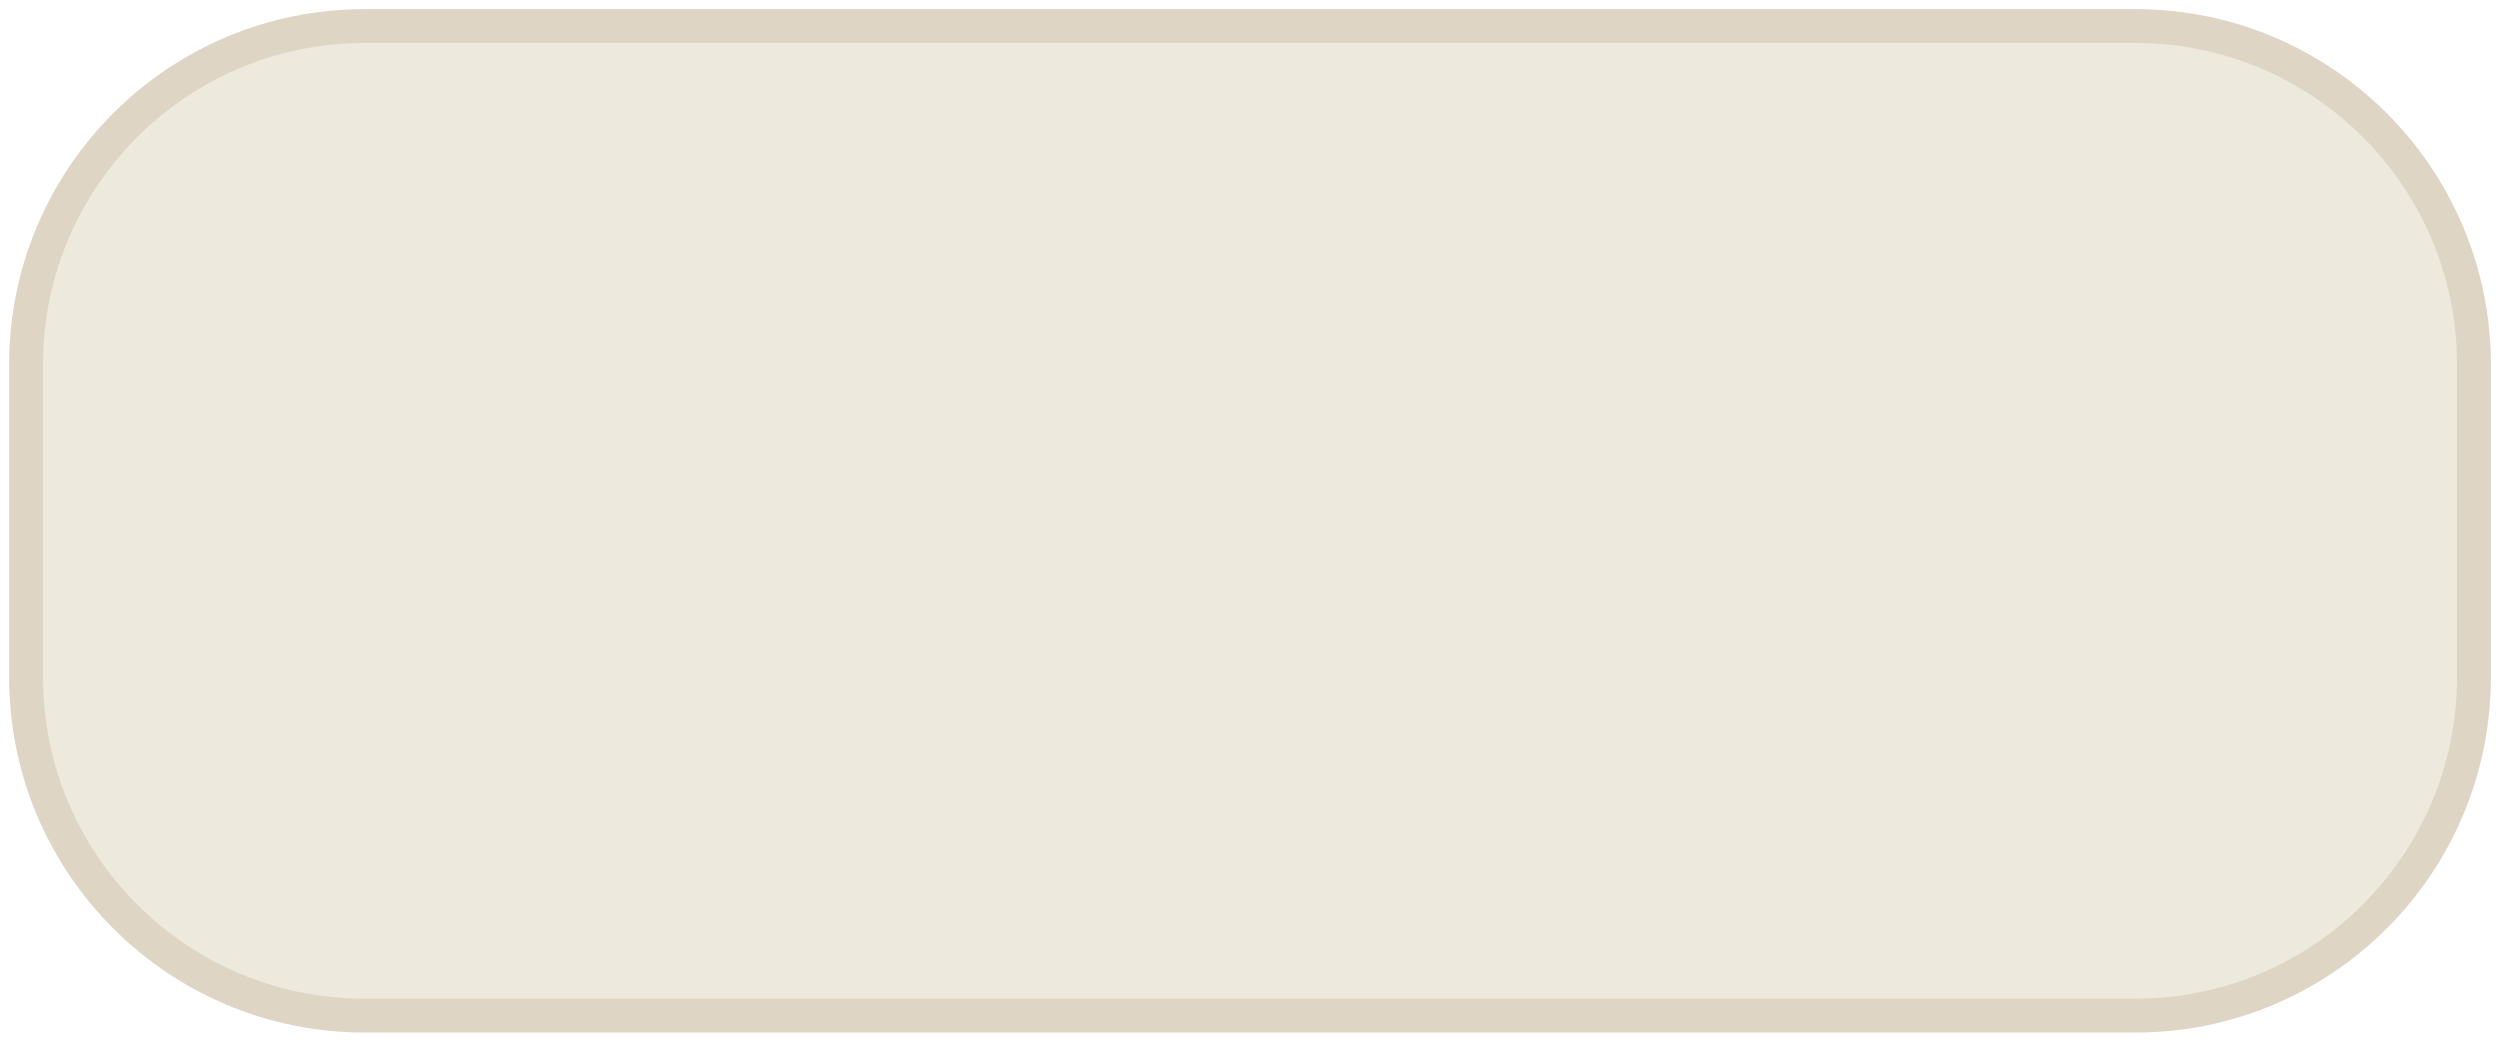
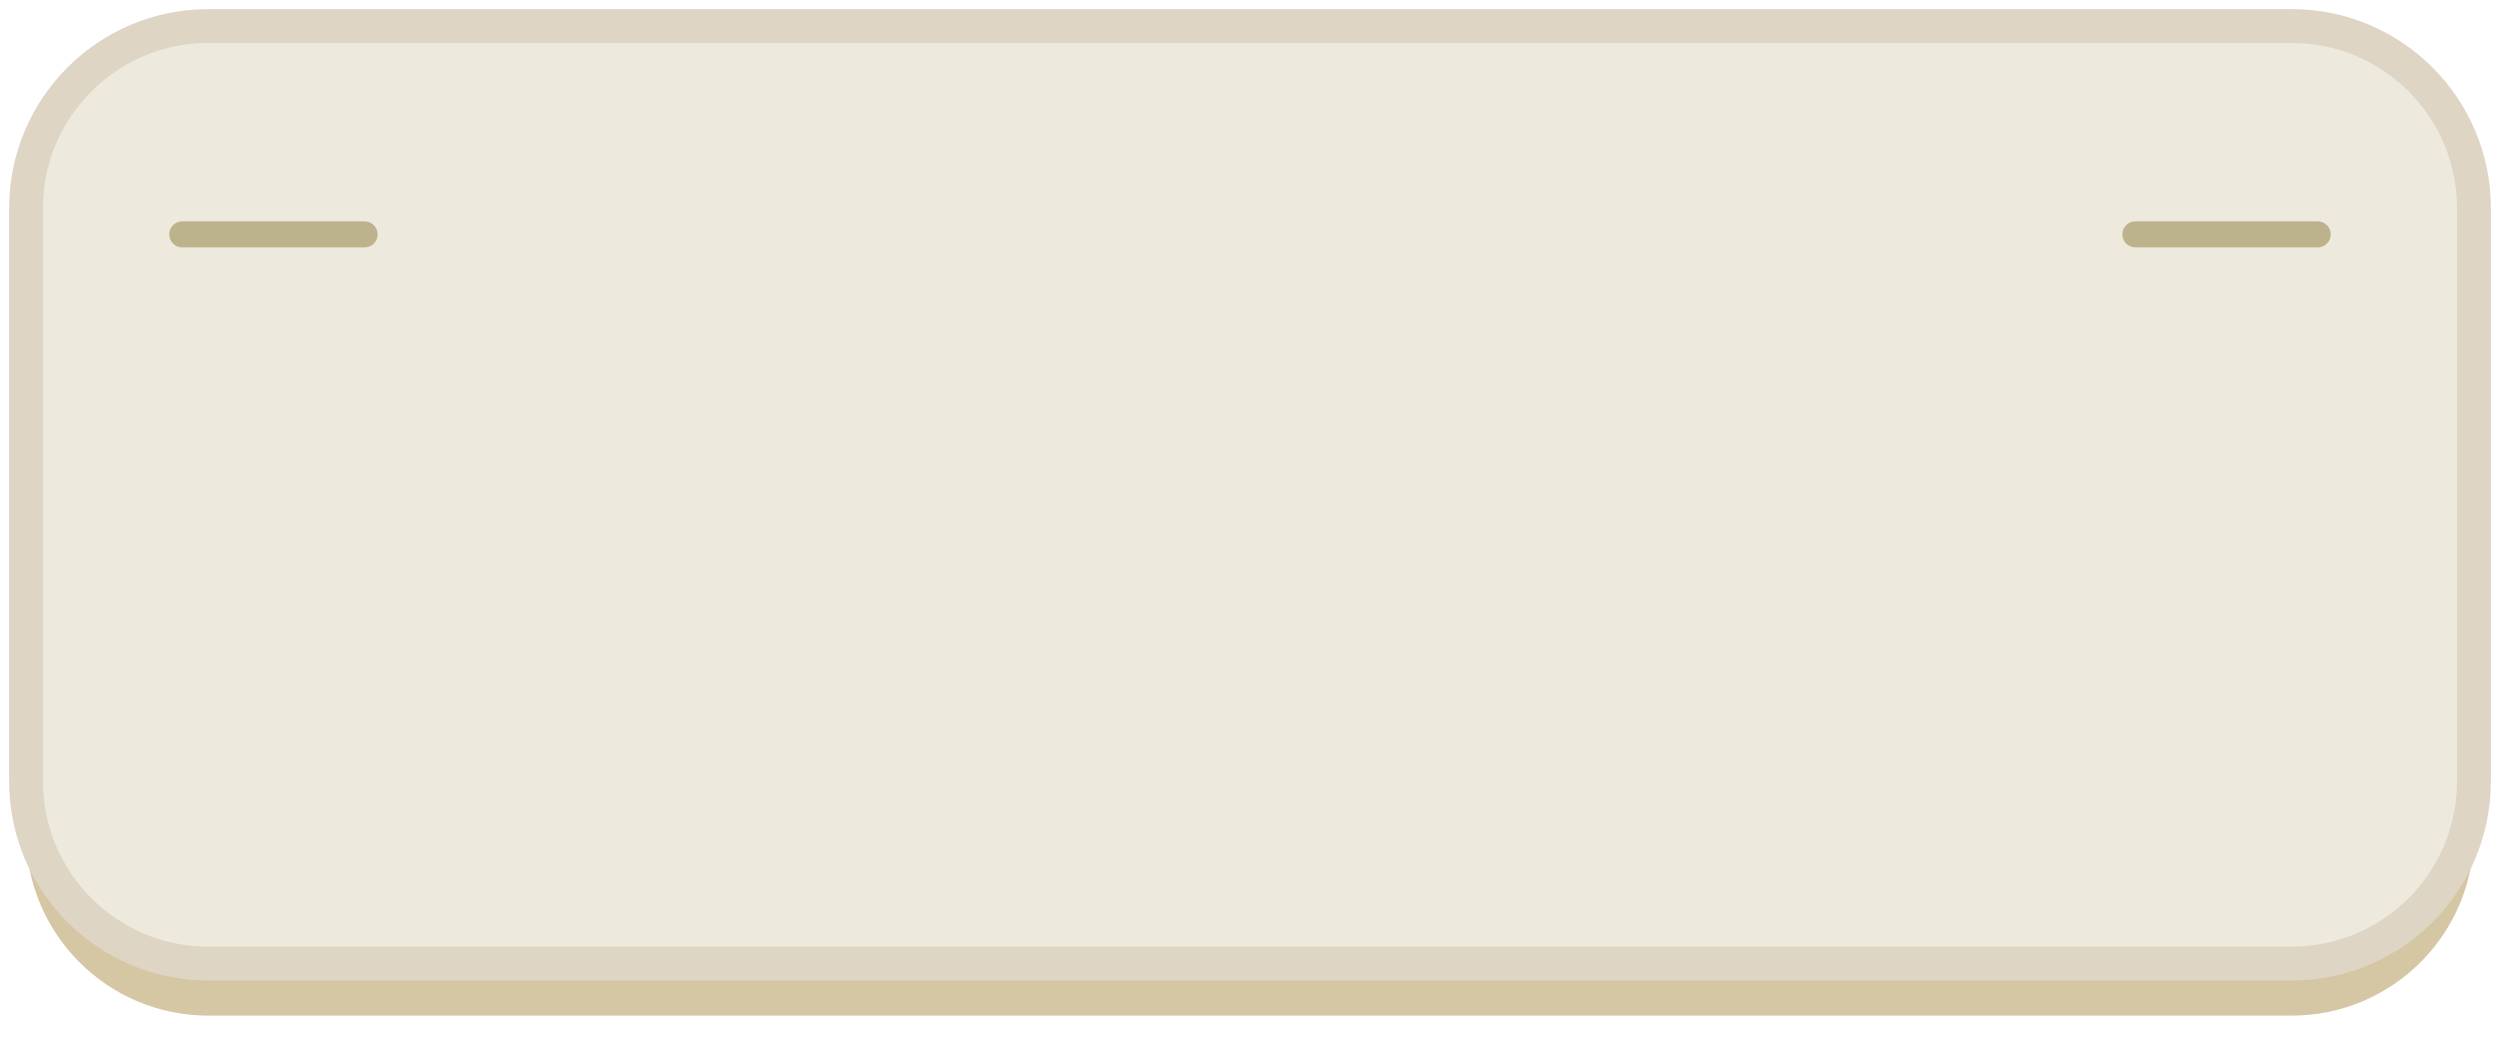
<svg xmlns="http://www.w3.org/2000/svg" width="96" height="40" viewBox="0 0 96 40" fill="none" stroke-linecap="round" stroke-linejoin="round">
-   <rect x="1" y="1" width="94" height="38" rx="13" fill="#eee9dd" stroke="#ded5c5" stroke-width="1.3" />
+   <rect x="1" y="3" width="94" height="36" rx="7" fill="#d5c7a4" stroke="none" stroke-width="1.5" />
+   <rect x="1" y="1" width="94" height="36" rx="7" fill="#eee9dd" stroke="#ded5c5" stroke-width="1.3" />
+   <path d="M7 9h7M82 9h7" stroke="#bcb28c" stroke-width="1" />
</svg>
